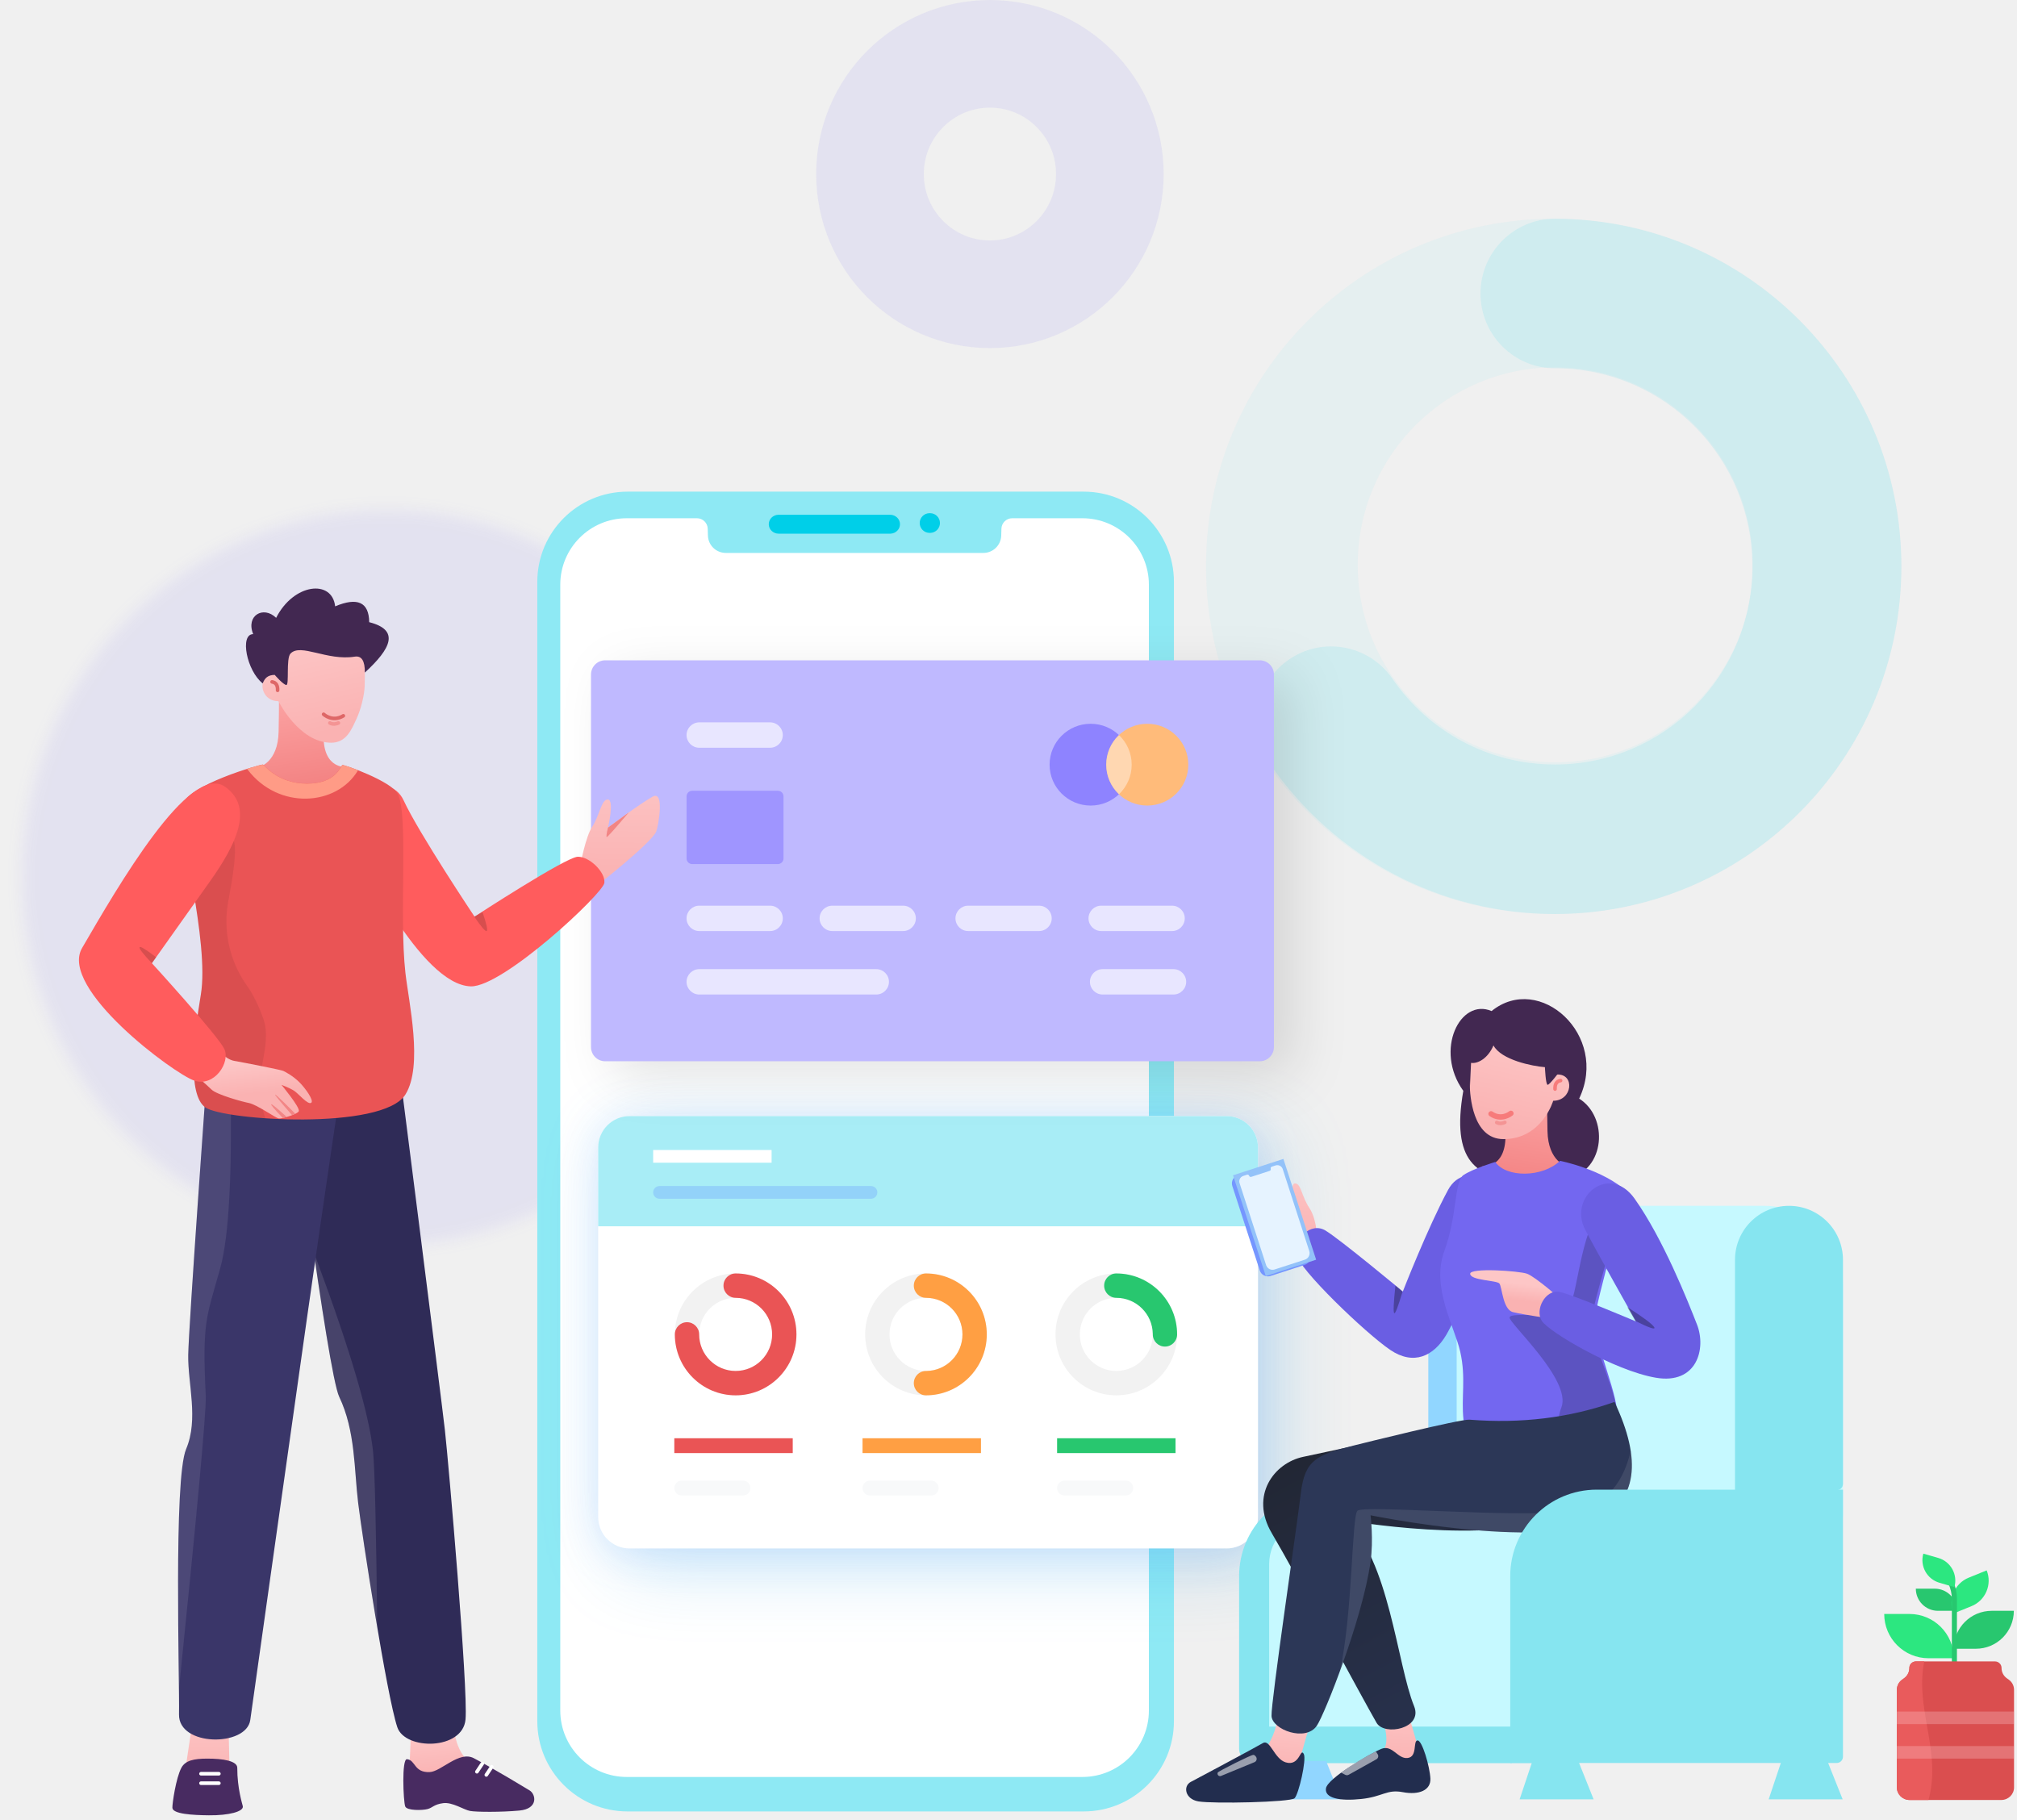
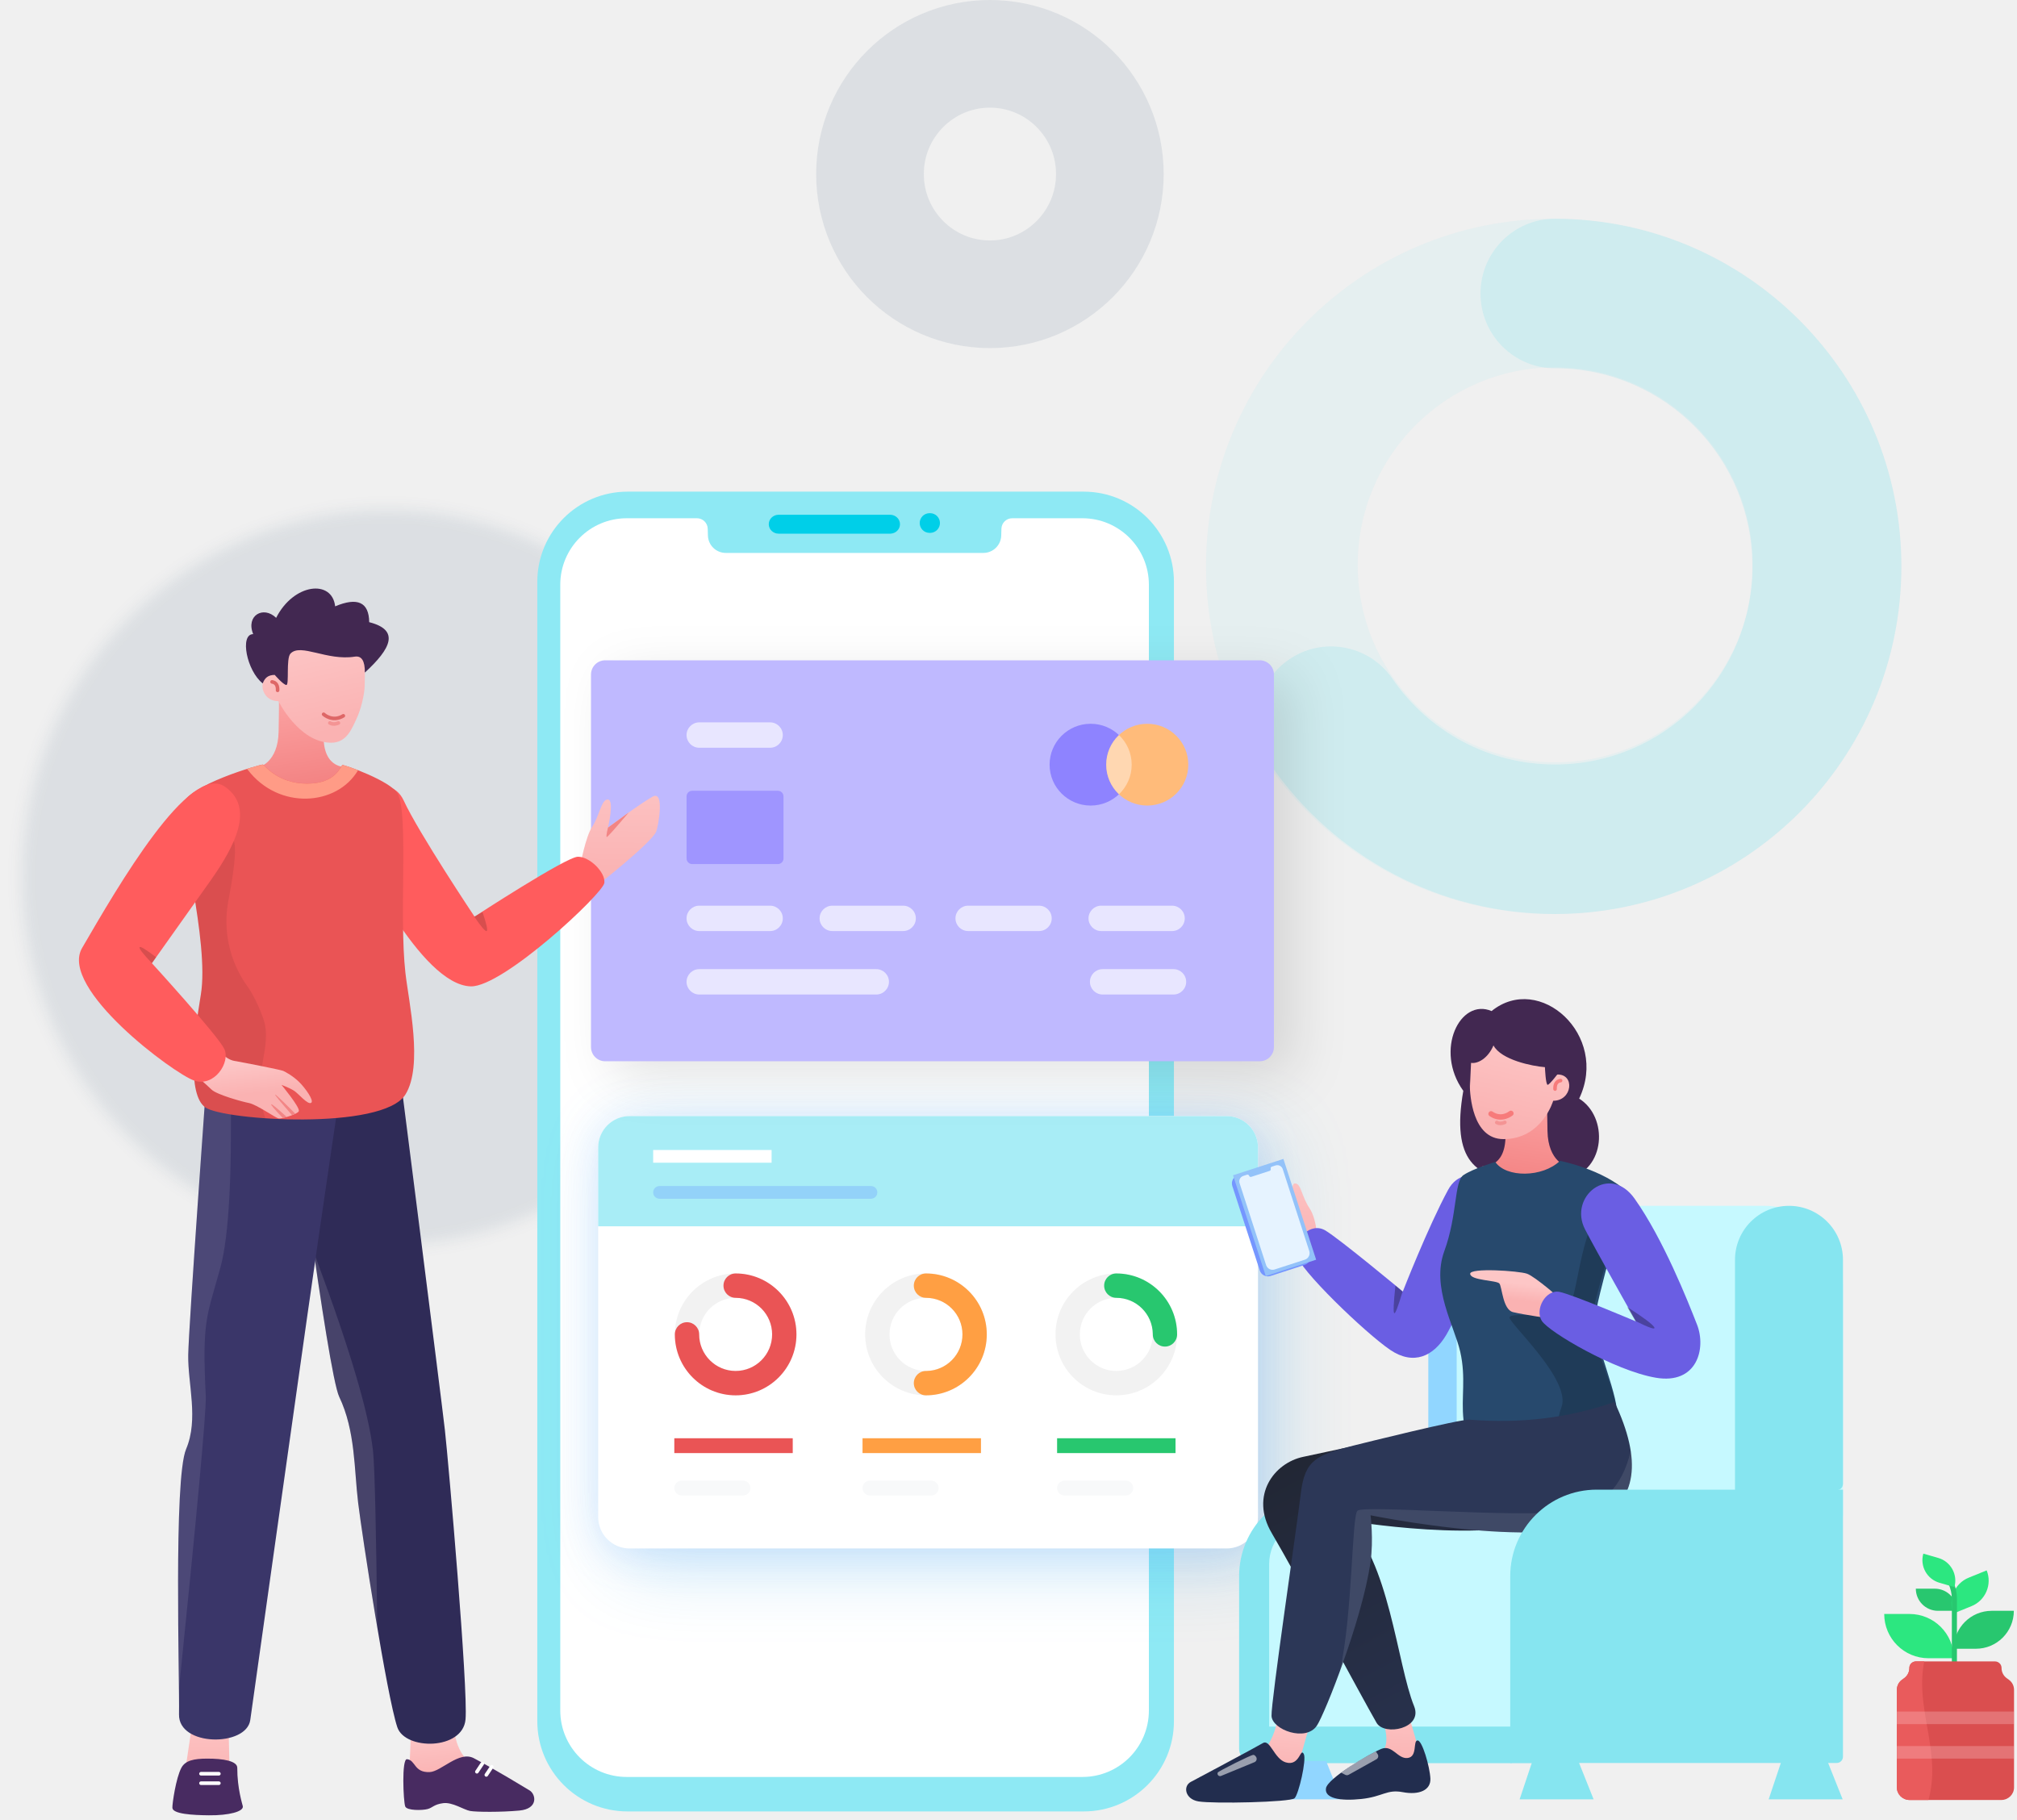
<svg xmlns="http://www.w3.org/2000/svg" xmlns:xlink="http://www.w3.org/1999/xlink" width="562px" height="507px" viewBox="0 0 562 507" version="1.1">
  <defs>
    <filter x="-2.9%" y="-2.9%" width="105.9%" height="105.9%" filterUnits="objectBoundingBox" id="filter-1">
      <feGaussianBlur stdDeviation="2" in="SourceGraphic" />
    </filter>
    <path d="M18.522,0 L38.087,0 C39.71,5.90024691e-16 41.039,1.291 41.086,2.913 L41.142,4.831 C41.219,7.521 43.423,9.661 46.114,9.661 L117.894,9.661 C120.585,9.661 122.788,7.521 122.866,4.831 L122.921,2.913 C122.968,1.291 124.297,2.07451057e-15 125.92,0 L145.486,0 C155.715,-2.00502105e-14 164.008,8.293 164.008,18.522 L164.008,332.223 C164.008,342.452 155.715,350.745 145.486,350.745 L18.522,350.745 C8.293,350.745 -2.29997126e-15,342.452 0,332.223 L0,18.522 C-4.8054561e-15,8.293 8.293,-8.77902741e-15 18.522,0 Z" id="path-2" />
    <path d="M8.757,0 L175.092,0 C179.928,-1.80700981e-14 183.848,3.921 183.848,8.757 L183.848,111.729 C183.848,116.565 179.928,120.486 175.092,120.486 L8.757,120.486 C3.921,120.486 -1.00658751e-14,116.565 0,111.729 L0,8.757 C-5.92265936e-16,3.921 3.921,4.44111258e-15 8.757,0 Z" id="path-4" />
    <filter x="-15.0%" y="-22.8%" width="135.4%" height="153.9%" filterUnits="objectBoundingBox" id="filter-6">
      <feOffset dx="5" dy="5" in="SourceAlpha" result="shadowOffsetOuter1" />
      <feGaussianBlur stdDeviation="10" in="shadowOffsetOuter1" result="shadowBlurOuter1" />
      <feColorMatrix values="0 0 0 0 0.076   0 0 0 0 0.583   0 0 0 0 0.879  0 0 0 0.229 0" type="matrix" in="shadowBlurOuter1" result="shadowMatrixOuter1" />
      <feOffset dx="0" dy="1" in="SourceAlpha" result="shadowOffsetOuter2" />
      <feGaussianBlur stdDeviation="5.5" in="shadowOffsetOuter2" result="shadowBlurOuter2" />
      <feColorMatrix values="0 0 0 0 0.504   0 0 0 0 0.7   0 0 0 0 1  0 0 0 0.234 0" type="matrix" in="shadowBlurOuter2" result="shadowMatrixOuter2" />
      <feMerge>
        <feMergeNode in="shadowMatrixOuter1" />
        <feMergeNode in="shadowMatrixOuter2" />
      </feMerge>
    </filter>
    <path d="M3.944,0 L186.337,0 C188.515,0 190.281,1.771 190.281,3.955 L190.281,107.769 C190.281,109.953 188.515,111.723 186.337,111.723 L3.944,111.723 C1.766,111.723 0,109.953 0,107.769 L0,3.955 C0,1.771 1.766,0 3.944,0 Z" id="path-7" />
    <filter x="-9.5%" y="-17.9%" width="125.2%" height="143.0%" filterUnits="objectBoundingBox" id="filter-8">
      <feOffset dx="6" dy="4" in="SourceAlpha" result="shadowOffsetOuter1" />
      <feGaussianBlur stdDeviation="7" in="shadowOffsetOuter1" result="shadowBlurOuter1" />
      <feColorMatrix values="0 0 0 0 0.019   0 0 0 0 0.019   0 0 0 0 0.019  0 0 0 0.11 0" type="matrix" in="shadowBlurOuter1" />
    </filter>
    <linearGradient x1="42.314%" y1="12.631%" x2="50%" y2="69.62%" id="linearGradient-9">
      <stop stop-color="#FDC6C6" offset="0%" />
      <stop stop-color="#FAB2B2" offset="100%" />
    </linearGradient>
    <linearGradient x1="46.204%" y1="-28.186%" x2="50%" y2="91.05%" id="linearGradient-10">
      <stop stop-color="#FDC6C6" offset="0%" />
      <stop stop-color="#FAB2B2" offset="100%" />
    </linearGradient>
    <linearGradient x1="44.814%" y1="-28.186%" x2="62.813%" y2="121.547%" id="linearGradient-11">
      <stop stop-color="#FFAFAF" offset="0%" />
      <stop stop-color="#F07777" offset="100%" />
    </linearGradient>
    <linearGradient x1="31.713%" y1="-6.922%" x2="55.144%" y2="91.239%" id="linearGradient-12">
      <stop stop-color="#FDC6C6" offset="0%" />
      <stop stop-color="#FAB2B2" offset="100%" />
    </linearGradient>
    <linearGradient x1="45.013%" y1="-28.186%" x2="50%" y2="91.05%" id="linearGradient-13">
      <stop stop-color="#FDC6C6" offset="0%" />
      <stop stop-color="#FAB2B2" offset="100%" />
    </linearGradient>
    <linearGradient x1="42.314%" y1="21.16%" x2="50%" y2="65.142%" id="linearGradient-14">
      <stop stop-color="#FDC6C6" offset="0%" />
      <stop stop-color="#FAB2B2" offset="100%" />
    </linearGradient>
    <linearGradient x1="45.136%" y1="-28.186%" x2="62.017%" y2="121.547%" id="linearGradient-15">
      <stop stop-color="#FFAFAF" offset="0%" />
      <stop stop-color="#F07777" offset="100%" />
    </linearGradient>
    <linearGradient x1="31.713%" y1="-6.211%" x2="55.144%" y2="90.724%" id="linearGradient-16">
      <stop stop-color="#FDC6C6" offset="0%" />
      <stop stop-color="#FAB2B2" offset="100%" />
    </linearGradient>
    <linearGradient x1="42.314%" y1="-3.865%" x2="50%" y2="78.281%" id="linearGradient-17">
      <stop stop-color="#FDC6C6" offset="0%" />
      <stop stop-color="#FAB2B2" offset="100%" />
    </linearGradient>
    <linearGradient x1="28.503%" y1="98.647%" x2="77.061%" y2="9.201%" id="linearGradient-18">
      <stop stop-color="#28324F" offset="0%" />
      <stop stop-color="#222735" offset="100%" />
    </linearGradient>
    <linearGradient x1="44.36%" y1="-28.186%" x2="50%" y2="91.05%" id="linearGradient-19">
      <stop stop-color="#FDC6C6" offset="0%" />
      <stop stop-color="#FAB2B2" offset="100%" />
    </linearGradient>
    <linearGradient x1="42.314%" y1="28.061%" x2="50%" y2="61.519%" id="linearGradient-20">
      <stop stop-color="#FDC6C6" offset="0%" />
      <stop stop-color="#FAB2B2" offset="100%" />
    </linearGradient>
    <linearGradient x1="42.314%" y1="8.533%" x2="50%" y2="71.772%" id="linearGradient-21">
      <stop stop-color="#FDC6C6" offset="0%" />
      <stop stop-color="#FAB2B2" offset="100%" />
    </linearGradient>
    <path d="M5.338,0 L27.313,0 C28.339,0 29.171,0.815 29.171,1.82 L29.171,1.872 C29.171,2.984 29.712,4.03 30.626,4.688 L31.196,5.099 C32.111,5.757 32.651,6.803 32.651,7.915 L32.651,35.125 C32.651,37.055 31.053,38.62 29.082,38.62 L3.568,38.62 C1.598,38.62 1.64410348e-13,37.055 1.64410348e-13,35.125 L1.64410348e-13,7.915 C1.64410348e-13,6.803 0.54,5.757 1.455,5.099 L2.024,4.688 C2.878,4.074 3.405,3.122 3.472,2.094 L3.479,1.82 C3.479,0.815 4.311,0 5.338,0 Z" id="path-22" />
  </defs>
  <g id="📝-Pages-New" stroke="none" stroke-width="1" fill="none" fill-rule="evenodd">
    <g id="Error" transform="translate(-436, -279)">
      <g id="Illustration" transform="translate(442, 294)">
        <g id="Shape">
-           <ellipse id="Oval" fill="#7367F0" opacity="0.1" filter="url(#filter-1)" cx="101.745" cy="229.5" rx="101.745" ry="102.5" />
+           <ellipse id="Oval" fill="#27496d" opacity="0.1" filter="url(#filter-1)" cx="101.745" cy="229.5" rx="101.745" ry="102.5" />
          <path d="M426.906,45.956 C373.404,45.956 330.032,89.326 330.032,142.826 C330.032,196.326 373.404,239.696 426.906,239.696 C480.408,239.696 523.78,196.326 523.78,142.826 C523.78,89.326 480.408,45.956 426.906,45.956 Z M427.346,87.346 C457.745,87.346 482.388,111.988 482.388,142.386 C482.388,172.784 457.745,197.426 427.346,197.426 C396.947,197.426 372.304,172.784 372.304,142.386 C372.304,111.988 396.947,87.346 427.346,87.346 Z" id="Oval" fill="#00CFE8" fill-rule="nonzero" opacity="0.05" />
-           <ellipse id="Oval" stroke="#7367F0" stroke-width="30" opacity="0.1" cx="269.823" cy="33.5" rx="33.416" ry="33.5" />
+           <ellipse id="Oval" stroke="#27496d" stroke-width="30" opacity="0.1" cx="269.823" cy="33.5" rx="33.416" ry="33.5" />
          <path d="M427.271,45.956 C480.572,45.956 523.78,89.326 523.78,142.826 C523.78,196.326 480.572,239.696 427.271,239.696 C395.161,239.696 365.687,223.816 347.797,197.796 C341.287,188.326 343.657,175.352 353.091,168.817 C362.43,162.348 375.192,164.615 381.764,173.849 L381.961,174.131 C392.182,188.997 408.951,198.032 427.271,198.032 C457.647,198.032 482.271,173.315 482.271,142.826 C482.271,112.642 458.137,88.116 428.181,87.628 L427.271,87.621 C415.809,87.621 406.517,78.294 406.517,66.788 C406.517,55.283 415.809,45.956 427.271,45.956 Z" id="Path" fill="#00CFE8" fill-rule="nonzero" opacity="0.1" />
        </g>
        <g id="Mobile-Banking-App" transform="translate(16, 122)">
          <g id="Phone3" transform="translate(127.7104, 0)">
            <path d="M25.137,0 L152.247,0 C166.13,-2.55022564e-15 177.384,11.254 177.384,25.137 L177.384,342.625 C177.384,356.508 166.13,367.762 152.247,367.762 L25.137,367.762 C11.254,367.762 -2.32880507e-14,356.508 -2.49882011e-14,342.625 L-2.49882011e-14,25.137 C-2.66883515e-14,11.254 11.254,2.55022564e-15 25.137,0 Z" id="Rectangle" fill="#8EE9F4" />
            <g id="Group-48" transform="translate(6.397456, 7.41094)">
              <mask id="mask-3" fill="white">
                <use xlink:href="#path-2" />
              </mask>
              <use id="Rectangle" fill="#FFFFFF" xlink:href="#path-2" />
              <ellipse id="Oval" fill-opacity="0.549" fill="#E97EFF" mask="url(#mask-3)" cx="62.18" cy="213.477" rx="14.067" ry="14.053" />
              <path d="M24.589,60.217 L140.653,60.217 C143.199,60.217 145.264,62.281 145.264,64.828 C145.264,67.374 143.199,69.439 140.653,69.439 L24.589,69.439 C22.043,69.439 19.978,67.374 19.978,64.828 C19.978,62.281 22.043,60.217 24.589,60.217 Z" id="Rectangle" fill-opacity="0.549" fill="#E97EFF" mask="url(#mask-3)" />
            </g>
            <path d="M98.307,6.438 C99.824,6.438 101.054,7.618 101.054,9.073 C101.054,10.496 99.878,11.655 98.408,11.706 L98.307,11.708 L67.24,11.708 C65.722,11.708 64.492,10.528 64.492,9.073 C64.492,7.65 65.668,6.491 67.139,6.44 L67.24,6.438 L98.307,6.438 Z" id="Path" fill="#00CFE8" fill-rule="nonzero" />
            <path d="M109.441,5.999 C110.958,5.999 112.188,7.228 112.188,8.744 C112.188,10.226 111.012,11.434 109.542,11.487 L109.441,11.488 L109.297,11.488 C107.779,11.488 106.549,10.26 106.549,8.744 C106.549,7.262 107.725,6.054 109.196,6.001 L109.297,5.999 L109.441,5.999 Z" id="Path" fill="#00CFE8" fill-rule="nonzero" />
          </g>
          <g id="BoardPieChart" transform="translate(144.6719, 174)">
            <mask id="mask-5" fill="white">
              <use xlink:href="#path-4" />
            </mask>
            <g id="Rectangle">
              <use fill="black" fill-opacity="1" filter="url(#filter-6)" xlink:href="#path-4" />
              <use fill="#FFFFFF" fill-rule="evenodd" xlink:href="#path-4" />
            </g>
            <polygon id="Rectangle" fill="#A8EDF6" mask="url(#mask-5)" points="-4.125 -4.725 188.562 -4.725 188.562 30.712 -4.125 30.712" />
            <path d="M17.093,19.49 L76.01,19.49 C76.989,19.49 77.782,20.284 77.782,21.262 C77.782,22.241 76.989,23.034 76.01,23.034 L17.093,23.034 C16.114,23.034 15.321,22.241 15.321,21.262 C15.321,20.284 16.114,19.49 17.093,19.49 Z" id="Rectangle" fill="#6FA3FF" opacity="0.366" mask="url(#mask-5)" />
            <rect id="Rectangle" fill="#FFFFFF" mask="url(#mask-5)" x="15.321" y="9.45" width="32.998" height="3.544" />
            <rect id="Rectangle" fill="#EA5455" mask="url(#mask-5)" x="21.213" y="89.774" width="32.998" height="4.134" />
            <path d="M23.28,101.586 L40.359,101.586 C41.501,101.586 42.427,102.512 42.427,103.653 C42.427,104.795 41.501,105.72 40.359,105.72 L23.28,105.72 C22.139,105.72 21.213,104.795 21.213,103.653 C21.213,102.512 22.139,101.586 23.28,101.586 Z" id="Rectangle" fill="#F8F9FA" mask="url(#mask-5)" />
            <rect id="Rectangle" fill="#FF9F43" fill-rule="nonzero" mask="url(#mask-5)" x="73.657" y="89.774" width="32.998" height="4.134" />
            <path d="M75.724,101.586 L92.803,101.586 C93.945,101.586 94.87,102.512 94.87,103.653 C94.87,104.795 93.945,105.72 92.803,105.72 L75.724,105.72 C74.583,105.72 73.657,104.795 73.657,103.653 C73.657,102.512 74.583,101.586 75.724,101.586 Z" id="Rectangle" fill="#F8F9FA" mask="url(#mask-5)" />
            <rect id="Rectangle" fill="#28C76F" mask="url(#mask-5)" x="127.869" y="89.774" width="32.998" height="4.134" />
            <path d="M129.936,101.586 L147.015,101.586 C148.157,101.586 149.082,102.512 149.082,103.653 C149.082,104.795 148.157,105.72 147.015,105.72 L129.936,105.72 C128.794,105.72 127.869,104.795 127.869,103.653 C127.869,102.512 128.794,101.586 129.936,101.586 Z" id="Rectangle" fill="#F8F9FA" mask="url(#mask-5)" />
            <g id="Group-37" mask="url(#mask-5)">
              <g transform="translate(21.21326, 46.65873)" id="Group-5">
                <g transform="translate(0.147314, 0.147654)" />
              </g>
            </g>
            <g id="Group-3" mask="url(#mask-5)">
              <g transform="translate(127.4269, 43.8533)">
                <path d="M16.941,33.96 C26.297,33.96 33.882,26.358 33.882,16.98 C33.882,7.602 26.297,0 16.941,0 C7.585,0 0,7.602 0,16.98 C0,26.358 7.585,33.96 16.941,33.96 Z M16.941,27.168 C11.327,27.168 6.776,22.607 6.776,16.98 C6.776,11.353 11.327,6.792 16.941,6.792 C22.555,6.792 27.106,11.353 27.106,16.98 C27.106,22.607 22.555,27.168 16.941,27.168 Z" id="Oval" fill="#F2F2F2" />
                <path d="M33.882,16.98 C33.882,7.602 26.297,0 16.941,0 C15.07,0 13.553,1.52 13.553,3.396 C13.553,5.272 15.07,6.792 16.941,6.792 C22.491,6.792 27.002,11.25 27.104,16.789 L27.106,16.98 C27.106,18.856 28.623,20.376 30.494,20.376 C32.365,20.376 33.882,18.856 33.882,16.98 Z" id="Path" fill="#28C76F" />
              </g>
            </g>
            <g id="Group-4" mask="url(#mask-5)">
              <g transform="translate(74.39373, 43.8533)">
                <path d="M16.941,33.96 C26.297,33.96 33.882,26.358 33.882,16.98 C33.882,7.602 26.297,0 16.941,0 C7.585,0 0,7.602 0,16.98 C0,26.358 7.585,33.96 16.941,33.96 Z M16.941,27.168 C11.327,27.168 6.776,22.607 6.776,16.98 C6.776,11.353 11.327,6.792 16.941,6.792 C22.555,6.792 27.106,11.353 27.106,16.98 C27.106,22.607 22.555,27.168 16.941,27.168 Z" id="Oval" fill="#F2F2F2" fill-rule="evenodd" />
                <path d="M16.941,33.96 C26.297,33.96 33.882,26.358 33.882,16.98 C33.882,7.602 26.297,0 16.941,0 C15.07,0 13.553,1.52 13.553,3.396 C13.553,5.272 15.07,6.792 16.941,6.792 C22.555,6.792 27.106,11.353 27.106,16.98 C27.106,22.543 22.658,27.065 17.132,27.167 L16.941,27.168 C15.07,27.168 13.553,28.689 13.553,30.564 C13.553,32.44 15.07,33.96 16.941,33.96 Z" id="Path" fill="#FF9F43" fill-rule="nonzero" />
              </g>
            </g>
            <g id="Group-6" mask="url(#mask-5)">
              <g transform="translate(21.36058, 43.8533)">
                <path d="M16.941,33.96 C26.297,33.96 33.882,26.358 33.882,16.98 C33.882,7.602 26.297,0 16.941,0 C7.585,0 0,7.602 0,16.98 C0,26.358 7.585,33.96 16.941,33.96 Z M16.941,27.168 C11.327,27.168 6.776,22.607 6.776,16.98 C6.776,11.353 11.327,6.792 16.941,6.792 C22.555,6.792 27.106,11.353 27.106,16.98 C27.106,22.607 22.555,27.168 16.941,27.168 Z" id="Oval" fill="#F2F2F2" />
                <path d="M0,16.98 C0,26.358 7.585,33.96 16.941,33.96 C26.297,33.96 33.882,26.358 33.882,16.98 C33.882,7.602 26.297,0 16.941,0 C15.07,0 13.553,1.52 13.553,3.396 C13.553,5.272 15.07,6.792 16.941,6.792 C22.555,6.792 27.106,11.353 27.106,16.98 C27.106,22.607 22.555,27.168 16.941,27.168 C11.327,27.168 6.776,22.607 6.776,16.98 C6.776,15.105 5.259,13.584 3.388,13.584 C1.517,13.584 0,15.105 0,16.98 Z" id="Path" fill="#EA5455" />
              </g>
            </g>
          </g>
          <g id="VisaCard2" transform="translate(142.6764, 47)">
            <g id="Rectangle">
              <use fill="black" fill-opacity="1" filter="url(#filter-8)" xlink:href="#path-7" />
              <use fill="#BFB9FF" fill-rule="evenodd" xlink:href="#path-7" />
            </g>
            <g id="Group-46" transform="translate(26.61962, 16.69957)">
              <g id="Group-45" transform="translate(0, 0.982327)">
                <g id="Group-43" transform="translate(101.1545, 0)">
                  <ellipse id="Oval" fill="#8E83FF" cx="11.437" cy="11.395" rx="11.437" ry="11.395" />
                  <ellipse id="Oval-Copy-10" fill="#FFBB7A" cx="27.211" cy="11.395" rx="11.437" ry="11.395" />
                  <path d="M19.22,3.243 L19.325,3.145 C21.511,5.22 22.873,8.149 22.873,11.395 C22.873,14.641 21.511,17.57 19.325,19.645 C17.137,17.571 15.775,14.641 15.775,11.395 C15.775,8.2 17.094,5.312 19.22,3.243 L19.325,3.145 L19.22,3.243 Z" id="Path" fill-opacity="0.416" fill="#FFFFFF" />
                </g>
                <path d="M1.577,18.664 L25.437,18.664 C26.308,18.664 27.014,19.368 27.014,20.236 L27.014,37.525 C27.014,38.393 26.308,39.097 25.437,39.097 L1.577,39.097 C0.706,39.097 4.37832775e-14,38.393 4.37832775e-14,37.525 L4.37832775e-14,20.236 C4.37832775e-14,19.368 0.706,18.664 1.577,18.664 Z" id="Rectangle" fill="#9F95FF" />
              </g>
              <g id="Group-44" transform="translate(0, 0.589397)" fill="#FFFFFF" fill-opacity="0.647">
                <path d="M3.549,51.081 L23.268,51.081 C25.228,51.081 26.817,52.664 26.817,54.617 C26.817,56.57 25.228,58.154 23.268,58.154 L3.549,58.154 C1.589,58.154 -9.10692171e-14,56.57 -9.10692171e-14,54.617 C-9.10692171e-14,52.664 1.589,51.081 3.549,51.081 Z" id="Rectangle" />
                <path d="M3.549,68.763 L52.845,68.763 C54.805,68.763 56.394,70.346 56.394,72.299 C56.394,74.252 54.805,75.836 52.845,75.836 L3.549,75.836 C1.589,75.836 -8.7566555e-14,74.252 -8.7566555e-14,72.299 C-8.7566555e-14,70.346 1.589,68.763 3.549,68.763 Z" id="Rectangle" />
                <path d="M115.943,68.763 L135.661,68.763 C137.622,68.763 139.211,70.346 139.211,72.299 C139.211,74.252 137.622,75.836 135.661,75.836 L115.943,75.836 C113.983,75.836 112.394,74.252 112.394,72.299 C112.394,70.346 113.983,68.763 115.943,68.763 Z" id="Rectangle" />
                <path d="M3.549,0 L23.268,0 C25.228,0 26.817,1.583 26.817,3.536 C26.817,5.489 25.228,7.073 23.268,7.073 L3.549,7.073 C1.589,7.073 0,5.489 0,3.536 C0,1.583 1.589,0 3.549,0 Z" id="Rectangle" />
                <path d="M40.62,51.081 L60.338,51.081 C62.298,51.081 63.887,52.664 63.887,54.617 C63.887,56.57 62.298,58.154 60.338,58.154 L40.62,58.154 C38.659,58.154 37.07,56.57 37.07,54.617 C37.07,52.664 38.659,51.081 40.62,51.081 Z" id="Rectangle-Copy-38" />
                <path d="M78.479,51.081 L98.197,51.081 C100.157,51.081 101.746,52.664 101.746,54.617 C101.746,56.57 100.157,58.154 98.197,58.154 L78.479,58.154 C76.518,58.154 74.929,56.57 74.929,54.617 C74.929,52.664 76.518,51.081 78.479,51.081 Z" id="Rectangle-Copy-39" />
                <path d="M115.549,51.081 L135.267,51.081 C137.227,51.081 138.816,52.664 138.816,54.617 C138.816,56.57 137.227,58.154 135.267,58.154 L115.549,58.154 C113.589,58.154 112,56.57 112,54.617 C112,52.664 113.589,51.081 115.549,51.081 Z" id="Rectangle-Copy-40" />
              </g>
            </g>
          </g>
          <g id="Men1.1" transform="translate(0, 27)">
            <g id="LLeg" transform="translate(58.5127, 131.4736)">
              <path d="M45.86,184.217 C45.86,184.217 45.724,192.9 51.056,195.984 C56.388,199.069 64.65,204.8 64.65,204.8 L33.223,205.865 L34.119,184.139 L45.86,184.217 Z" id="Path" fill="url(#linearGradient-9)" />
              <path d="M32.892,194.731 C35.322,194.982 34.791,198.497 39.2,198.326 C42.413,198.201 47.424,192.275 51.546,194.47 C57.837,197.82 65.214,202.338 67.023,203.413 C68.832,204.49 69.547,208.547 64.202,209.045 C59.09,209.521 52.191,209.468 50.462,209.153 C48.734,208.838 45.528,206.634 42.948,206.986 C40.369,207.339 40.075,208.228 38.634,208.622 C37.192,209.016 32.841,209.101 32.39,207.886 C31.872,206.492 31.353,194.573 32.892,194.731 Z" id="Path" fill="#482B61" />
              <path d="M30.456,-1.74975703e-14 C30.456,-1.74975703e-14 42.444,94.099 43.447,102.998 C44.449,111.898 49.952,175.205 49.199,183.65 C48.432,192.25 32.344,192.296 30.186,185.808 C27.232,176.926 20.404,132.541 19.274,123.272 C18.145,114.003 18.542,103.242 14.003,93.751 C10.753,86.956 -3.0465246e-14,2.413 -3.0465246e-14,2.413 L30.456,-1.74975703e-14 Z" id="Path" fill="#2F2B57" />
              <path d="M23.41,108.74 L23.452,109.164 C23.91,114.079 24.294,130.36 24.603,158.008 L23.913,153.878 C21.749,140.784 19.828,127.813 19.274,123.272 C18.169,114.196 18.526,103.69 14.28,94.346 L14.003,93.751 C12.573,90.761 9.689,72.711 6.908,53.437 L7.782,55.775 C17.065,80.742 22.275,98.398 23.41,108.74 Z" id="Path" fill-opacity="0.192" fill="#FFFFFF" opacity="0.591" />
              <line x1="53.869" y1="195.981" x2="52.366" y2="198.23" id="Path-10" stroke="#FFFFFF" stroke-linecap="round" />
              <line x1="56.495" y1="196.86" x2="54.991" y2="199.11" id="Path-10" stroke="#FFFFFF" stroke-linecap="round" />
            </g>
            <g id="RLeg" transform="translate(25.69442, 133.7766)">
              <polygon id="Path" fill="url(#linearGradient-10)" points="5.654 183.906 2.842 202.896 16.435 202.827 15.99 183.553" />
              <path d="M0.337,205.968 C0.291,204.86 1.323,197.674 2.842,194.829 C3.943,192.765 6.386,192.281 9.96,192.267 C14.57,192.249 18.422,192.946 18.417,194.829 C18.401,200.589 19.861,205.019 19.96,205.526 C20.248,207.011 16.125,208.119 10.493,208.063 C5.884,208.017 0.408,207.696 0.337,205.968 Z" id="Path" fill="#482B61" />
              <path d="M47.865,0.787 C47.865,0.787 41.632,42.784 37.86,69.357 C34.152,95.469 23.173,173.355 22.038,181.509 C20.997,188.994 1.985,188.994 2.185,179.929 C2.385,170.864 0.625,114.376 4.165,106.012 C7.705,97.649 4.623,87.915 4.752,79.79 C4.881,71.665 9.972,1.33 9.972,1.33 L47.865,0.787 Z" id="Path" fill="#3A3669" />
              <path d="M13.768,55.248 L13.47,56.328 C9.861,69.296 8.616,70.464 9.638,91.147 L9.649,91.567 C9.685,96.771 7.21,123.698 2.225,172.349 L2.203,169.325 C2.028,149.477 1.297,113.592 4.075,106.237 L4.165,106.012 C7.705,97.649 4.623,87.915 4.752,79.79 C4.881,71.665 9.972,1.33 9.972,1.33 L16.475,1.236 L16.542,4.458 C17.01,29.62 16.085,46.549 13.768,55.248 L13.768,55.248 Z" id="Path" fill-opacity="0.192" fill="#FFFFFF" opacity="0.462" />
              <line x1="8.313" y1="196.479" x2="13.289" y2="196.479" id="Path-9" stroke="#FFFFFF" stroke-linecap="round" />
              <line x1="8.313" y1="199.118" x2="13.289" y2="199.118" id="Path-9" stroke="#FFFFFF" stroke-linecap="round" />
            </g>
            <g id="Head" transform="translate(46.01984, 0)">
              <path d="M4.223,49.711 C4.223,49.711 9.43,48.483 9.611,39.907 C9.792,31.331 9.665,28.404 9.665,28.404 L22.01,28.196 C22.01,28.196 22.135,37.754 22.136,41.211 C22.141,50.495 28.578,49.711 28.578,49.711 C28.578,49.711 27.24,57.24 16.847,57.827 C8.732,58.287 4.223,49.711 4.223,49.711 Z" id="Path" fill="url(#linearGradient-11)" />
              <g id="Head1" transform="translate(0.513241, 0)">
                <path d="M8.018,24.069 C2.901,23.87 3.736,31.399 9.051,31.389 C9.051,31.389 14.763,42.933 23.732,42.963 C28.052,42.977 29.462,39.11 30.757,36.395 C32.052,33.68 33.002,29.618 33.081,27.132 C33.166,24.481 33.177,15.77 33.177,15.77 L7.819,15.759 L8.018,24.069 Z" id="Path" fill="url(#linearGradient-12)" />
                <path d="M23.37,37.586 C24.177,37.927 25.074,37.728 25.743,37.337" id="Path" stroke="#F49494" stroke-linecap="round" transform="translate(24.55681, 37.54876) rotate(6) translate(-24.55681, -37.54876) " />
                <path d="M8.529,28.493 C8.852,27.328 8.711,26.311 7.56,25.848" id="Path-8" stroke="#DE6767" stroke-linecap="round" transform="translate(8.119765, 27.17047) rotate(-13) translate(-8.119765, -27.17047) " />
                <path d="M8.018,24.069 C8.018,24.069 10.371,26.799 11.241,26.874 C12.112,26.949 11.119,19.487 12.401,18.128 C15.217,15.14 22.574,20.216 30.311,18.976 C32.222,18.67 33.16,20.15 33.126,23.415 C40.358,16.786 42.98,11.557 34.338,9.373 C34.269,3.763 31.058,2.355 24.849,4.957 C24.019,-2.622 13.291,-1.478 8.408,8.164 C4.873,4.707 -0.095,7.498 2.014,12.699 C-1.792,12.699 0.191,22.925 4.676,26.439 C5.211,24.904 6.189,24.069 8.018,24.069 Z" id="Path" fill="#422851" />
                <path d="M21.815,34.324 C21.815,34.324 23.572,37.18 27.012,36.159" id="Path" stroke="#DE6767" stroke-linecap="round" transform="translate(24.41357, 35.35145) rotate(-15) translate(-24.41357, -35.35145) " />
              </g>
            </g>
            <g id="LArm" transform="translate(75.02373, 54.90718)">
              <g id="Group-3" transform="translate(76.13706, 15.72189) rotate(4) translate(-76.13706, -15.72189) translate(65.13706, 2.221892)">
                <path d="M-6.9945718e-14,20.903 C-6.9945718e-14,20.903 0.893,12.681 2.627,9.701 C4.36,6.72 4.589,1.9 6.425,1.948 C8.26,1.997 6.968,9.757 6.968,9.757 C6.968,9.757 15.025,2.783 18.729,0.315 C22.109,-1.936 20.903,8.572 20.445,9.932 C19.355,13.172 5.027,26.111 5.027,26.111 C5.027,26.111 0.382,21.603 -6.9945718e-14,20.903 Z" id="Path" fill="url(#linearGradient-13)" />
                <path d="M6.968,9.757 C6.671,11.527 6.627,12.404 6.836,12.39 C7.045,12.375 8.915,9.963 12.444,5.155 L6.968,9.757 Z" id="Path" fill="#F28585" />
              </g>
              <path d="M15.44,4.122 C19.608,13.161 35.197,36.516 35.197,36.516 C35.197,36.516 60.742,19.861 63.992,19.826 C67.243,19.792 71.656,24.105 71.379,27.082 C71.101,30.058 43.132,56.166 34.162,55.947 C20.214,55.605 2.724,19.334 0.928,14.486 C-3.882,1.5 11.375,-4.694 15.44,4.122 Z" id="Path" fill="#FF5C5D" />
              <path d="M35.104,36.499 C37.071,39.38 38.23,40.726 38.582,40.536 C38.935,40.347 38.548,38.587 37.423,35.254 L35.104,36.499 Z" id="Path-5" fill-opacity="0.16" fill="#000000" />
            </g>
            <g id="Body" transform="translate(28.63671, 49.0406)">
              <path d="M0.131,11.435 C-1.177,17.711 7.785,49.341 5.319,64.138 C3.369,75.841 1.507,91.955 6.562,95.533 C11.708,99.175 56.008,102.067 62.322,91.955 C67.331,83.932 63.231,66.141 62.322,58.025 C60.51,41.834 63.246,13.854 60.172,8.131 C58.265,4.581 45.265,0.003 44.777,0.144 C44.288,0.286 43.14,5.317 34.92,5.317 C26.7,5.317 23.07,0.144 22.628,0.003 C22.186,-0.139 1.316,5.757 0.131,11.435 Z" id="Path" fill="#EA5455" />
              <path d="M22.607,2.99938892e-05 L22.628,0.003 C23.07,0.144 26.7,5.317 34.92,5.317 C43.14,5.317 44.288,0.286 44.777,0.144 C44.953,0.093 46.759,0.657 49.085,1.565 L49.075,1.672 C43.199,11.539 27.041,12.755 18.404,1.467 L18.208,1.206 L19.172,0.907 C20.936,0.37 22.198,0.048 22.542,0.005 L22.607,2.99938892e-05 Z" id="Path" fill="#FF9B86" />
              <path d="M0.159,15.794 L0.883,15.895 C8.567,16.994 13.073,18.732 14.402,21.111 C15.274,22.672 14.869,27.951 13.186,36.948 L13.007,37.892 C11.446,46.047 13.231,54.484 17.943,61.29 L18.208,61.666 C19.802,63.896 21.271,66.832 22.616,70.474 C25.735,78.922 19.1,86.04 23.302,98.608 L22.444,98.545 C14.634,97.947 8.317,96.774 6.562,95.533 C1.507,91.955 3.369,75.841 5.319,64.138 C7.418,51.547 1.242,26.77 0.159,15.794 Z" id="Path" fill-opacity="0.067" fill="#000000" />
            </g>
            <g id="Rarm" transform="translate(0, 54.33058)">
              <g id="Group-2" transform="translate(32.00589, 73.3703)">
                <path d="M5.768,0 C5.768,0 8.717,3.479 11.234,3.912 C13.751,4.345 24.285,6.405 24.928,6.711 C25.536,6.999 27.614,8.093 29.391,9.848 C30.931,11.37 33.594,14.976 32.701,15.596 C31.747,16.26 29.169,13.007 27.876,12.203 C26.52,11.36 24.436,10.613 24.436,10.613 C24.436,10.613 29.591,16.832 29.263,17.919 C29.024,18.712 24.64,20.066 23.703,19.964 C22.766,19.862 17.601,16.081 15.279,15.641 C13.669,15.336 6.46,13.383 4.94,11.917 C3.42,10.45 -3.48174241e-14,7.473 -3.48174241e-14,7.473 L5.768,0 Z" id="Path" fill="url(#linearGradient-14)" />
                <path d="M28.269,18.639 C24.673,15.016 22.8,13.235 22.65,13.296 C22.5,13.358 24.067,15.265 27.35,19.018 L28.269,18.639 Z" id="Path" fill="#F28585" />
                <path d="M25.865,19.532 C23.171,17.064 21.736,15.889 21.56,16.008 C21.384,16.127 22.463,17.402 24.796,19.834 L25.865,19.532 Z" id="Path" fill="#F28585" />
              </g>
              <path d="M40.706,0.901 C49.036,6.763 43.471,17.417 36.56,27.191 C30.105,36.319 20.321,50.07 20.321,50.07 C20.321,50.07 38.718,70.223 40.496,73.952 C42.273,77.68 37.734,84.683 32.093,82.771 C26.45,80.858 -5.658,57.073 0.872,45.833 C10.845,28.664 30.868,-6.022 40.706,0.901 Z" id="Path" fill="#FF5C5D" />
              <path d="M20.321,50.07 C17.804,47.408 16.663,45.922 16.898,45.614 C17.133,45.306 18.669,46.24 21.506,48.417 L20.321,50.07 Z" id="Path-6" fill-opacity="0.16" fill="#000000" />
            </g>
          </g>
          <g id="Group-7" transform="translate(307.3031, 141)">
            <path d="M40.065,137.093 L108.663,137.093 L108.663,137.093 L108.663,209.26 C108.663,211.469 106.872,213.26 104.663,213.26 L19.954,213.26 C17.745,213.26 15.954,211.469 15.954,209.26 L15.954,161.204 C15.954,147.888 26.749,137.093 40.065,137.093 Z" id="Rectangle" fill="#86E5F0" />
            <polygon id="Rectangle" fill="#86E5F0" points="24.33 198.224 91.966 198.224 91.966 213.26 24.33 213.26" />
            <polygon id="Path" fill="#86E5F0" points="110.466 212.715 114.732 223.401 94.107 223.401 97.681 212.715" />
            <polygon id="Path" fill="#91D6FF" points="40.195 212.715 44.461 223.401 23.836 223.401 27.41 212.715" />
            <polygon id="Path" fill="#86E5F0" points="179.859 212.715 184.125 223.401 163.5 223.401 167.074 212.715" />
            <path d="M92.256,58.375 L109.189,58.008 L109.189,58.008 L109.189,144.277 L68.667,144.277 L68.667,82.481 C68.667,69.368 79.146,58.659 92.256,58.375 Z" id="Rectangle" fill="#91D6FF" />
            <path d="M100.684,58.008 L162.365,58.008 C174.426,58.008 184.205,67.786 184.205,79.848 L184.205,144.288 C184.205,145.253 183.422,146.035 182.457,146.035 L76.573,146.035 L76.573,146.035 L76.573,82.119 C76.573,68.803 87.368,58.008 100.684,58.008 Z" id="Rectangle" fill="#C6F9FF" />
            <path d="M169.164,58.008 C177.471,58.008 184.205,64.742 184.205,73.048 L184.205,135.499 C184.205,136.464 183.422,137.246 182.457,137.246 L154.124,137.246 L154.124,137.246 L154.124,73.048 C154.124,64.742 160.858,58.008 169.164,58.008 Z" id="Rectangle" fill="#86E5F0" />
            <path d="M36.93,145.199 L104.387,145.199 L104.387,145.199 L104.387,203.124 L24.33,203.124 L24.33,157.799 C24.33,150.84 29.971,145.199 36.93,145.199 Z" id="Rectangle" fill="#C6F9FF" />
            <g id="Wom1.4" transform="translate(72.5538, 112.5) scale(-1, 1) translate(-72.5538, -112.5) translate(0.053803, 0)">
              <g id="Head" transform="translate(28.82299, 0.409712)">
                <path d="M8.814,50.104 C-1.931,47.6 -2.639,32.842 5.53,27.723 C-2.895,10.051 16.589,-7.494 29.934,3.326 C38.684,-0.421 45.954,14.202 37.813,25.559 C41.227,45.059 34.28,50.099 21.756,50.313 L8.814,50.104 Z" id="Path" fill="#422851" />
                <path d="M8.948,46.58 C8.948,46.58 14.175,45.352 14.356,36.782 C14.538,28.212 14.41,25.286 14.41,25.286 L25.924,25.079 C25.924,25.079 26.05,34.63 26.052,38.084 C26.056,47.363 32.518,46.58 32.518,46.58 C32.518,46.58 31.175,54.103 20.742,54.69 C12.596,55.149 8.948,46.58 8.948,46.58 Z" id="Path" fill="url(#linearGradient-15)" />
                <path d="M11.726,21.007 C6.59,20.808 7.428,28.332 12.763,28.321 C12.763,28.321 15.863,39.009 26.622,39.009 C35.36,39.009 35.929,26.552 36.008,24.068 C36.093,21.418 36.104,12.713 36.104,12.713 L11.526,12.702 L11.726,21.007 Z" id="Path" fill="url(#linearGradient-16)" />
                <path d="M24.738,30.973 C24.738,30.973 26.505,33.83 29.956,32.813" id="Path" stroke="#F77B7B" stroke-width="1.5" stroke-linecap="round" transform="translate(27.34692, 32.00235) rotate(-18) translate(-27.34692, -32.00235) " />
                <path d="M26.235,34.383 C27.045,34.723 27.813,34.723 28.485,34.332" id="Path" stroke="#F49494" stroke-linecap="round" transform="translate(27.36018, 34.48209) rotate(2) translate(-27.36018, -34.48209) " />
                <path d="M11.963,25.18 C12.286,24.016 12.143,22.999 10.988,22.535" id="Path-8" stroke="#F77B7B" stroke-linecap="round" transform="translate(11.55038, 23.85726) rotate(-13) translate(-11.55038, -23.85726) " />
                <path d="M10.914,20.077 C10.914,20.077 13.729,23.857 14.299,23.877 C14.87,23.897 15.069,18.961 15.069,18.961 C18.523,18.697 27.263,16.956 29.405,12.899 C30.904,16.479 33.768,18.069 35.65,17.763 L36.006,25.368 L36.885,10.079 L10.225,10.079 L10.914,20.077 Z" id="Path" fill="#422851" />
              </g>
              <g id="LLeg" transform="translate(32.50045, 116.0156)">
                <path d="M57.878,82.103 C57.878,82.103 53.27,91.415 57.047,94.35 C60.831,97.285 70.824,102.785 70.824,102.785 L44.349,101.12 L50.234,80.811 L57.878,82.103 Z" id="Path" fill="url(#linearGradient-17)" />
                <path d="M46.91,90.965 C48.216,91.118 46.821,95.519 49.65,95.854 C52.473,96.188 53.845,92.018 57.049,93.34 C60.253,94.662 71.937,101.497 72.397,104.291 C72.863,107.085 68.509,107.907 62.539,107.276 C56.569,106.645 55.469,104.52 50.987,105.376 C46.511,106.231 43.158,104.867 43.305,101.595 C43.453,98.323 45.603,90.813 46.91,90.965 Z" id="Path" fill="#222D4E" />
                <path d="M58.51,94.018 L58,94.784 C57.694,95.243 57.818,95.864 58.278,96.17 C58.299,96.185 58.322,96.199 58.345,96.211 L66.075,100.528 C66.365,100.69 66.718,100.697 67.015,100.546 L68.184,99.953 L68.184,99.953 C66.259,98.557 64.684,97.509 62.944,96.479 C61.608,95.689 60.129,94.874 58.51,94.018 Z" id="Path-14" fill-opacity="0.541" fill="#FFFFFF" />
                <path d="M17.997,0.028 C26.012,0.386 70.621,10.258 78.726,11.935 C86.831,13.613 93.683,22.688 87.502,33.198 C80.561,44.995 62.651,78.498 58.302,86.051 C56.15,89.789 45.292,87.693 47.843,81.419 C52.597,69.722 54.805,40.34 66.927,29.627 C66.927,29.627 26.161,36.726 8.552,28.594 C-4.246,22.683 -1.351,-0.838 17.997,0.028 Z" id="Path" fill="url(#linearGradient-18)" />
              </g>
              <g id="LArm" transform="translate(56.67376, 49.5)">
                <path d="M50.613,19.12 C50.613,19.12 50.523,12.595 52.804,9.184 C55.085,5.774 55.176,2.152 56.902,2.27 C58.629,2.389 56.919,10.809 56.919,10.809 C56.919,10.809 59.11,9.971 60.684,8.912 C62.257,7.853 67.029,2.631 68.144,3.557 C70.035,5.133 66.99,14.027 65.331,15.805 C63.667,17.583 54.576,23.432 54.576,23.432 L50.613,19.12 Z" id="Path" fill="url(#linearGradient-19)" />
                <path d="M1.359,15.21 C5.087,23.863 11.914,39.758 14.728,44.5 C18.255,50.439 23.817,53.056 30.328,48.649 C37.171,44.019 56.011,25.96 56.564,21.869 C57.111,17.779 52.5,12.87 48.327,15.412 C44.155,17.953 26.817,32.39 26.817,32.39 C26.817,32.39 19.82,14.443 14.191,4.046 C9.316,-4.949 -4.317,2.056 1.359,15.21 Z" id="Path" fill="#6A5EE3" />
                <path d="M26.889,32.399 C28.142,36.651 28.915,38.654 29.208,38.408 C29.501,38.161 29.389,35.603 28.872,30.732 L26.889,32.399 Z" id="Path" fill-opacity="0.303" fill="#000000" />
              </g>
              <g id="PhoneMini4" transform="translate(119.6433, 61.43124) scale(-1, 1) rotate(-18) translate(-119.6433, -61.43124) translate(111.1433, 45.93124)">
                <g id="Group-3" transform="translate(0, -0)">
                  <path d="M2.87,1.091 L12.827,1.091 C14.152,1.091 15.227,2.166 15.227,3.491 L15.227,28.222 C15.227,29.548 14.152,30.622 12.827,30.622 L2.87,30.622 C1.544,30.622 0.47,29.548 0.47,28.222 L0.47,3.491 C0.47,2.166 1.544,1.091 2.87,1.091 Z" id="Rectangle" fill="#7596FF" fill-rule="nonzero" />
                  <rect id="Rectangle" fill="#93C2F9" x="1.581" y="0.703" width="14.757" height="29.531" />
                  <path d="M4.219,1.758 L5.338,1.758 C5.566,1.758 5.756,1.922 5.795,2.139 L5.802,2.223 C5.802,2.479 6.01,2.687 6.267,2.687 L11.664,2.687 C11.892,2.687 12.081,2.523 12.121,2.306 L12.128,2.223 C12.128,1.966 12.336,1.758 12.592,1.758 L13.706,1.758 C14.533,1.758 15.212,2.395 15.277,3.206 L15.283,3.337 L15.283,3.337 L15.261,27.352 C15.259,28.399 14.41,29.248 13.362,29.25 L4.508,29.25 C3.506,29.252 2.685,28.474 2.616,27.489 L2.611,27.353 C2.611,27.353 2.611,27.352 2.613,27.352 L2.634,3.342 C2.635,2.467 3.344,1.758 4.219,1.758 Z" id="Rectangle" fill="#E6F3FF" fill-rule="nonzero" />
                </g>
              </g>
              <g id="Body" transform="translate(20.7715, 45.4684)">
-                 <path d="M0,8.816 C0,8.816 8.985,38.918 9.251,44.617 C9.517,50.316 1.902,67.064 3.199,71.297 C6.188,81.08 44.352,85.292 45.81,72.132 C46.49,65.995 45.075,60.487 46.706,53.255 C48.331,46.023 54.862,35.277 51.157,25.173 C47.453,15.07 48.445,5.722 45.796,3.956 C43.146,2.189 36.953,0.313 36.953,0.313 C33.941,4.748 23.773,4.683 18.921,-4.99600361e-14 C18.921,-4.99600361e-14 6.867,2.34 0,8.816 Z" id="Path" fill="#7367F0" />
+                 <path d="M0,8.816 C0,8.816 8.985,38.918 9.251,44.617 C9.517,50.316 1.902,67.064 3.199,71.297 C6.188,81.08 44.352,85.292 45.81,72.132 C46.49,65.995 45.075,60.487 46.706,53.255 C48.331,46.023 54.862,35.277 51.157,25.173 C47.453,15.07 48.445,5.722 45.796,3.956 C43.146,2.189 36.953,0.313 36.953,0.313 C33.941,4.748 23.773,4.683 18.921,-4.99600361e-14 C18.921,-4.99600361e-14 6.867,2.34 0,8.816 Z" id="Path" fill="#27496d" />
                <path d="M8.051,13.691 C14.041,23.201 14.023,39.759 17.239,41.928 C20.456,44.096 32.975,41.968 32.975,43.685 C32.975,45.403 15.674,61.141 18.514,68.665 C20.001,72.604 19.598,76.129 17.304,79.238 L16.555,79.075 C9.739,77.533 4.258,74.765 3.199,71.297 C1.902,67.064 10.395,50.316 10.129,44.617 C9.903,39.78 2.762,17.357 0.609,10.69 C2.362,7.595 4.842,8.595 8.051,13.691 Z" id="Path" fill-opacity="0.199" fill="#000000" />
              </g>
              <g id="RArm" transform="translate(0, 51.76758)">
                <path d="M39.036,32.623 C39.036,32.623 46.604,25.921 48.92,25.143 C51.237,24.365 64.805,23.431 64.719,25.188 C64.622,27.071 57.335,26.963 56.58,27.889 C55.824,28.815 55.653,35.146 52.799,35.857 C49.95,36.568 41.41,37.793 41.41,37.793 L39.036,32.623 Z" id="Path" fill="url(#linearGradient-20)" />
                <path d="M18.902,4.246 C10.929,15.506 4.122,32.657 1.509,39.343 C-1.104,46.03 1.532,56.115 13.022,54.135 C24.491,52.161 42.739,41.43 44.758,38.3 C46.777,35.17 43.71,29.474 39.847,30.22 C36.269,30.91 18.518,38.462 18.518,38.462 C18.518,38.462 29.938,18.208 32.726,12.779 C37.384,3.711 25.925,-5.674 18.902,4.246 Z" id="Path" fill="#6A5EE3" />
                <path d="M18.699,38.323 C14.711,40.306 12.961,40.881 13.447,40.05 C13.933,39.218 16.445,37.342 20.981,34.422 L18.699,38.323 Z" id="Path" fill-opacity="0.303" fill="#000000" />
              </g>
              <g id="RLeg" transform="translate(19.32459, 112.5)">
                <path d="M98.893,85.993 C98.893,85.993 98.754,96.953 107.78,101.051 C116.801,105.148 123.228,104.902 122.41,108.07 C121.592,111.237 98.112,111.109 95.92,108.632 C94.051,106.524 89.987,86.899 88.868,88.4 L98.893,85.993 Z" id="Path" fill="url(#linearGradient-21)" />
                <path d="M91.752,98.261 C92.76,96.313 92.823,101.795 96.799,100.586 C100.026,99.606 101.128,93.995 103.167,95.224 C105.206,96.453 123.152,105.982 123.255,106.039 C125.464,107.23 124.847,110.838 121.115,111.467 C116.968,112.167 95.482,111.696 94.329,110.59 C93.176,109.484 90.944,99.824 91.752,98.261 Z" id="Path" fill="#222D4E" />
                <path d="M105.822,98.501 C105.56,98.501 105.304,98.686 105.055,99.054 C104.746,99.512 104.867,100.134 105.325,100.443 C105.381,100.48 105.441,100.513 105.503,100.538 L114.827,104.379 C115.187,104.528 115.599,104.356 115.747,103.996 C115.824,103.811 115.818,103.603 115.731,103.423 C115.731,103.423 115.731,103.423 115.731,103.423 C115.556,103.057 106.498,98.501 105.822,98.501 Z" id="Path-14" fill-opacity="0.541" fill="#FFFFFF" />
                <path d="M5.181,0.155 C-2.588,16.57 -1.013,27.596 9.904,33.233 C25.74,41.41 73.149,31.739 73.149,31.739 C73.149,31.739 72.301,38.563 73.149,44.65 C75.361,60.547 85.884,87.032 88.11,90.36 C91.189,94.962 100.567,91.491 100.744,87.659 C100.921,83.827 93.674,34.887 92.572,25.554 C91.476,16.221 88.015,14.865 77.905,12.314 C75.583,11.728 48.118,4.898 45.602,5.097 C31.19,6.238 17.716,4.59 5.181,0.155 Z" id="Path" fill="#2C3757" />
                <path d="M17.954,30.692 C33.633,32.45 75.141,28.826 76.808,30.473 C78.4,32.045 78.134,59.392 81.704,75.221 L81.161,73.726 C77.804,64.395 74.317,53.046 73.149,44.65 C72.301,38.563 73.149,31.739 73.149,31.739 L71.237,32.109 C62.225,33.803 23.84,40.429 9.904,33.233 C2.353,29.334 -0.729,22.857 0.66,13.802 C3.05,24.037 8.815,29.667 17.954,30.692 Z" id="Path" fill-opacity="0.192" fill="#FFFFFF" opacity="0.462" />
              </g>
            </g>
            <path d="M115.607,137.093 L184.205,137.093 L184.205,137.093 L184.205,211.512 C184.205,212.477 183.422,213.26 182.457,213.26 L91.495,213.26 L91.495,213.26 L91.495,161.204 C91.495,147.888 102.29,137.093 115.607,137.093 Z" id="Rectangle" fill="#86E5F0" />
          </g>
          <g id="Group-80" transform="translate(503.0016, 295.119)">
            <path d="M0,17.619 L7.047,17.619 C13.858,17.619 19.38,23.141 19.38,29.952 L19.38,29.952 L19.38,29.952 L12.333,29.952 C5.522,29.952 8.34169626e-16,24.431 0,17.619 L0,17.619 L0,17.619 Z" id="Rectangle" fill="#2CE780" />
            <path d="M8.809,10.571 L14.094,10.571 C17.5,10.571 20.261,13.332 20.261,16.738 L20.261,16.738 L20.261,16.738 L14.976,16.738 C11.57,16.738 8.809,13.977 8.809,10.571 L8.809,10.571 L8.809,10.571 Z" id="Rectangle" fill="#28C76F" />
            <path d="M19.38,16.738 L25.546,16.738 C31.384,16.738 36.117,21.471 36.117,27.31 L36.117,27.31 L36.117,27.31 L29.952,27.31 C24.113,27.31 19.38,22.577 19.38,16.738 L19.38,16.738 L19.38,16.738 Z" id="Rectangle" fill="#28C76F" transform="translate(27.74878, 22.02381) scale(-1, 1) translate(-27.74878, -22.02381) " />
            <path d="M17.389,7.642 L22.803,7.651 C27.029,7.659 30.454,11.083 30.461,15.31 L30.461,15.31 L30.461,15.31 L25.047,15.3 C20.821,15.293 17.396,11.869 17.389,7.642 L17.389,7.642 L17.389,7.642 Z" id="Rectangle" fill="#2CE780" transform="translate(23.92498, 11.47583) scale(-1, 1) rotate(22) translate(-23.92498, -11.47583) " />
            <path d="M15.649,4.405 C18.405,6.152 20.153,9.475 20.256,13.123 L20.261,13.466 L20.261,39.643 L18.847,39.643 L18.847,13.466 C18.847,10.397 17.459,7.567 15.211,6.015 L14.976,5.859 L15.649,4.405 Z" id="Path" fill="#28C76F" />
            <g id="Group-84" transform="translate(3.523654, 30.83333)">
              <mask id="mask-23" fill="white">
                <use xlink:href="#path-22" />
              </mask>
              <use id="Rectangle" fill="#DA4E4F" xlink:href="#path-22" />
              <path d="M-0.892,-1.748 L8.029,-1.748 C4.092,13.27 13.681,25.724 8.029,41.067 L-0.892,41.067 L-0.892,-1.748 Z" id="Rectangle" fill="#E95B5C" mask="url(#mask-23)" />
              <rect id="Rectangle" fill-opacity="0.258" fill="#FFDFE2" mask="url(#mask-23)" x="-2.37701708e-13" y="23.591" width="32.651" height="3.495" />
              <rect id="Rectangle" fill-opacity="0.258" fill="#FFDFE2" mask="url(#mask-23)" x="1.64806518e-13" y="13.98" width="32.651" height="3.495" />
            </g>
            <path d="M9.781,2.18 L14.105,2.186 C17.728,2.19 20.664,5.126 20.669,8.749 L20.669,8.749 L20.669,8.749 L16.345,8.744 C12.722,8.739 9.786,5.803 9.781,2.18 L9.781,2.18 L9.781,2.18 Z" id="Rectangle" fill="#2CE780" transform="translate(15.22499, 5.464681) rotate(16) translate(-15.22499, -5.464681) " />
          </g>
        </g>
      </g>
    </g>
  </g>
</svg>
